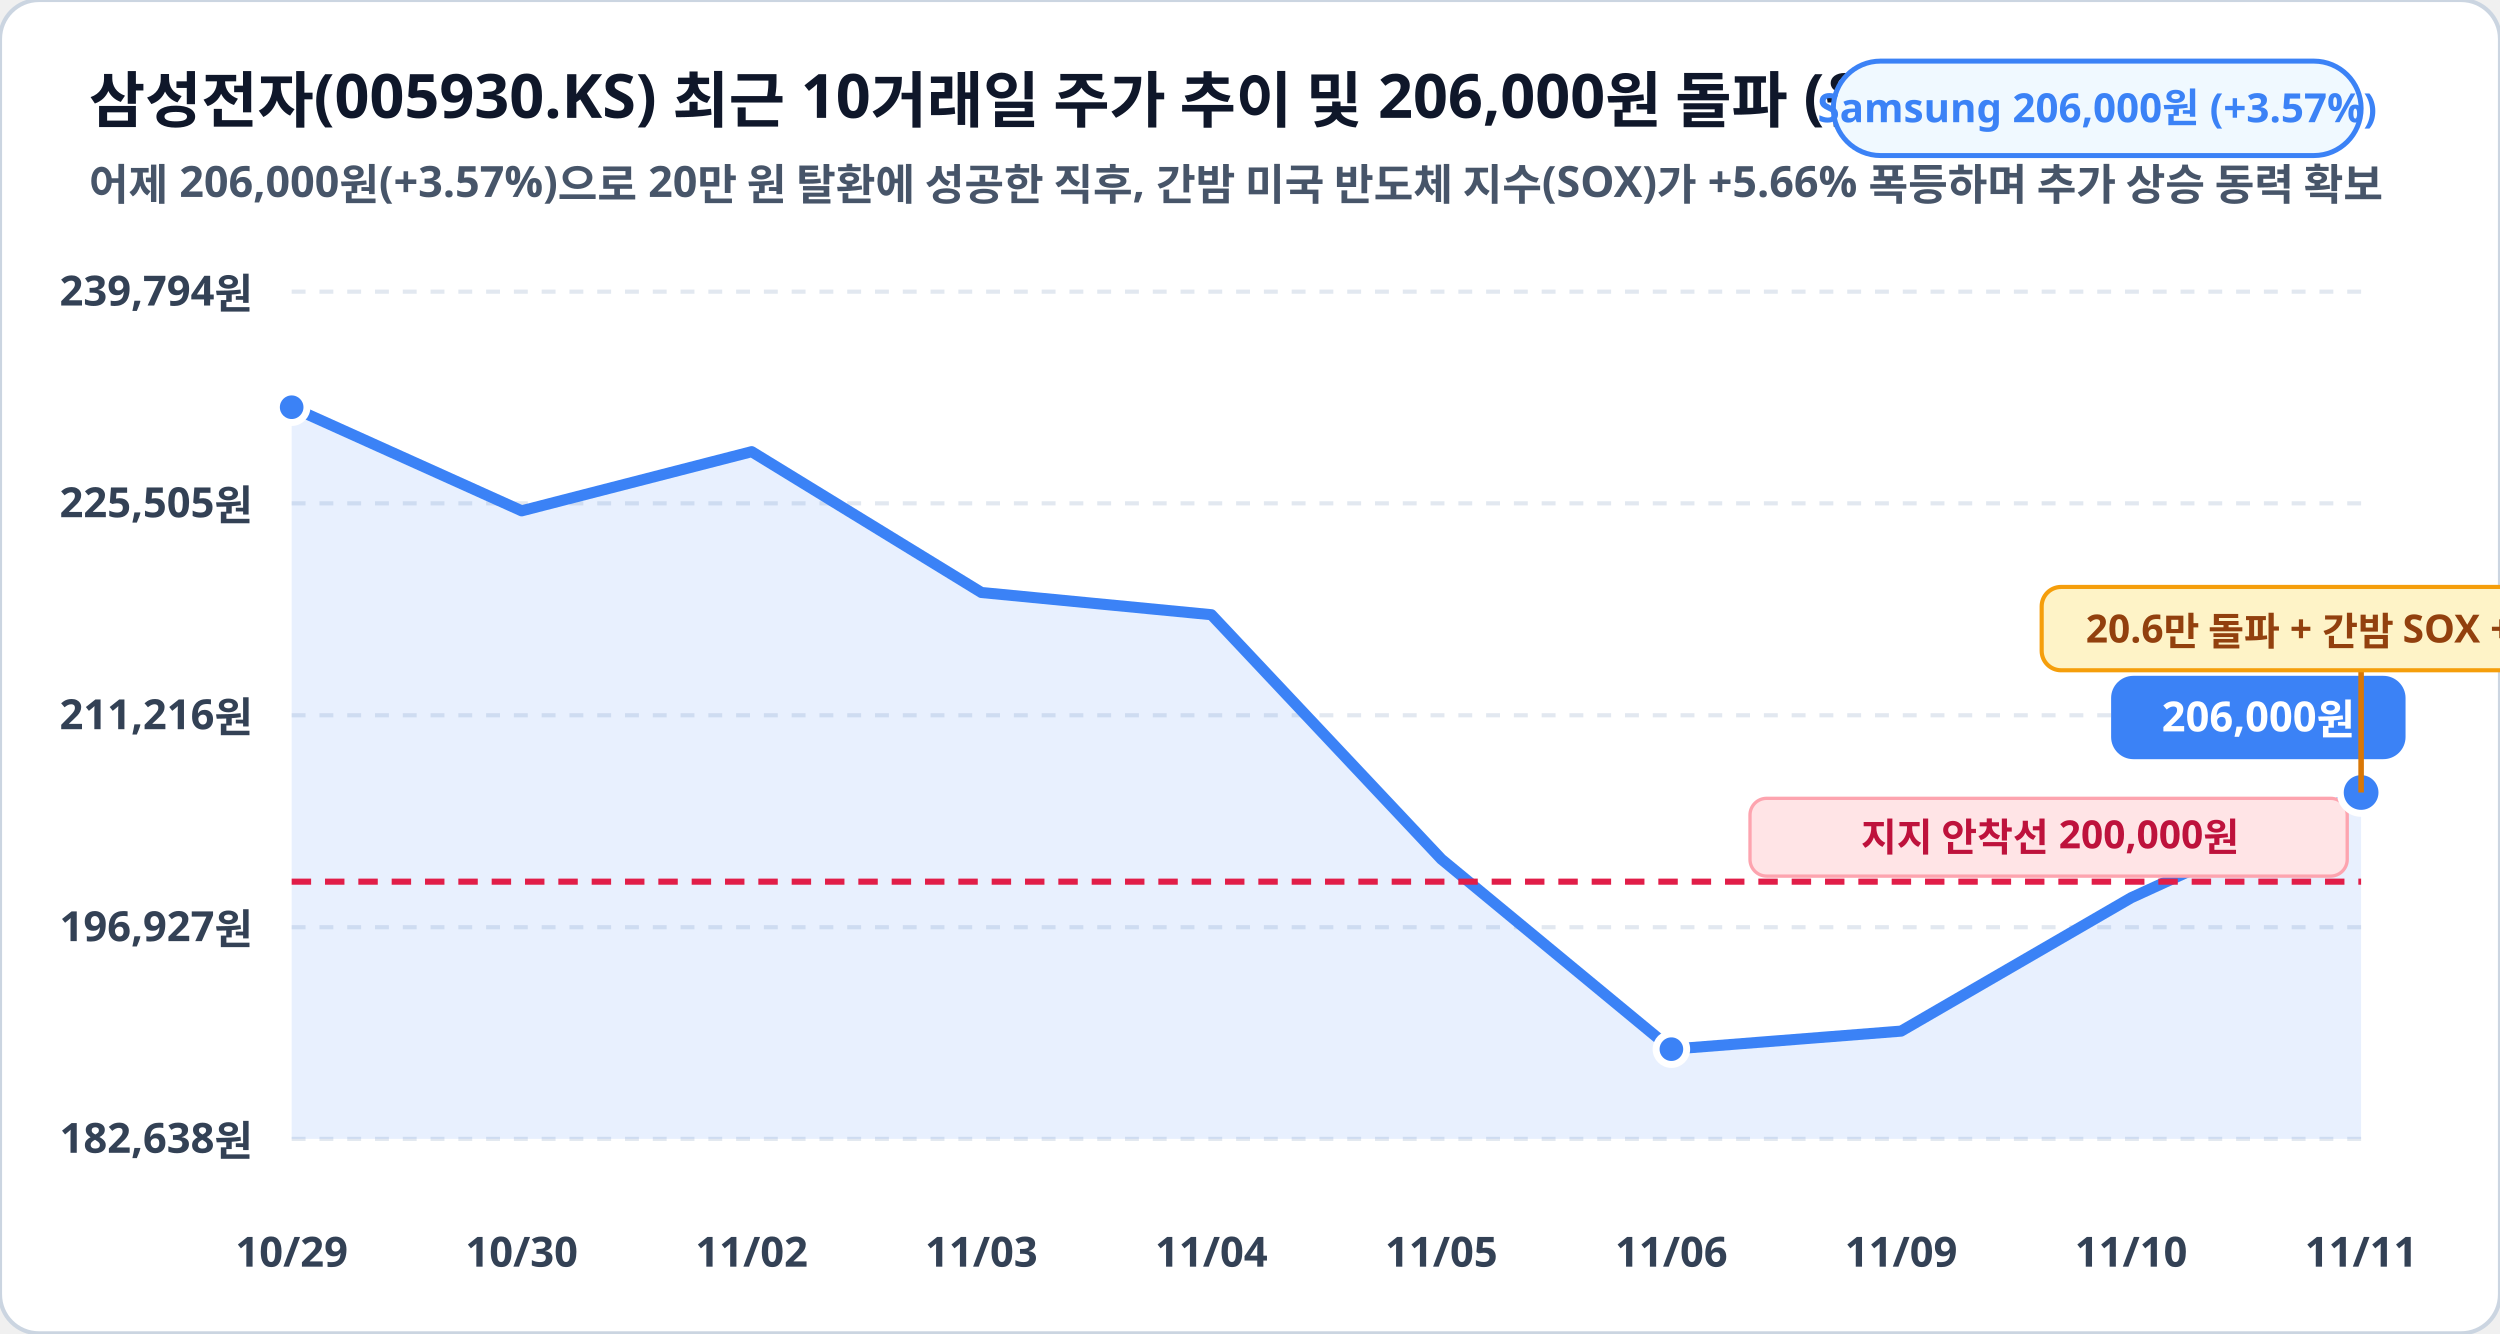
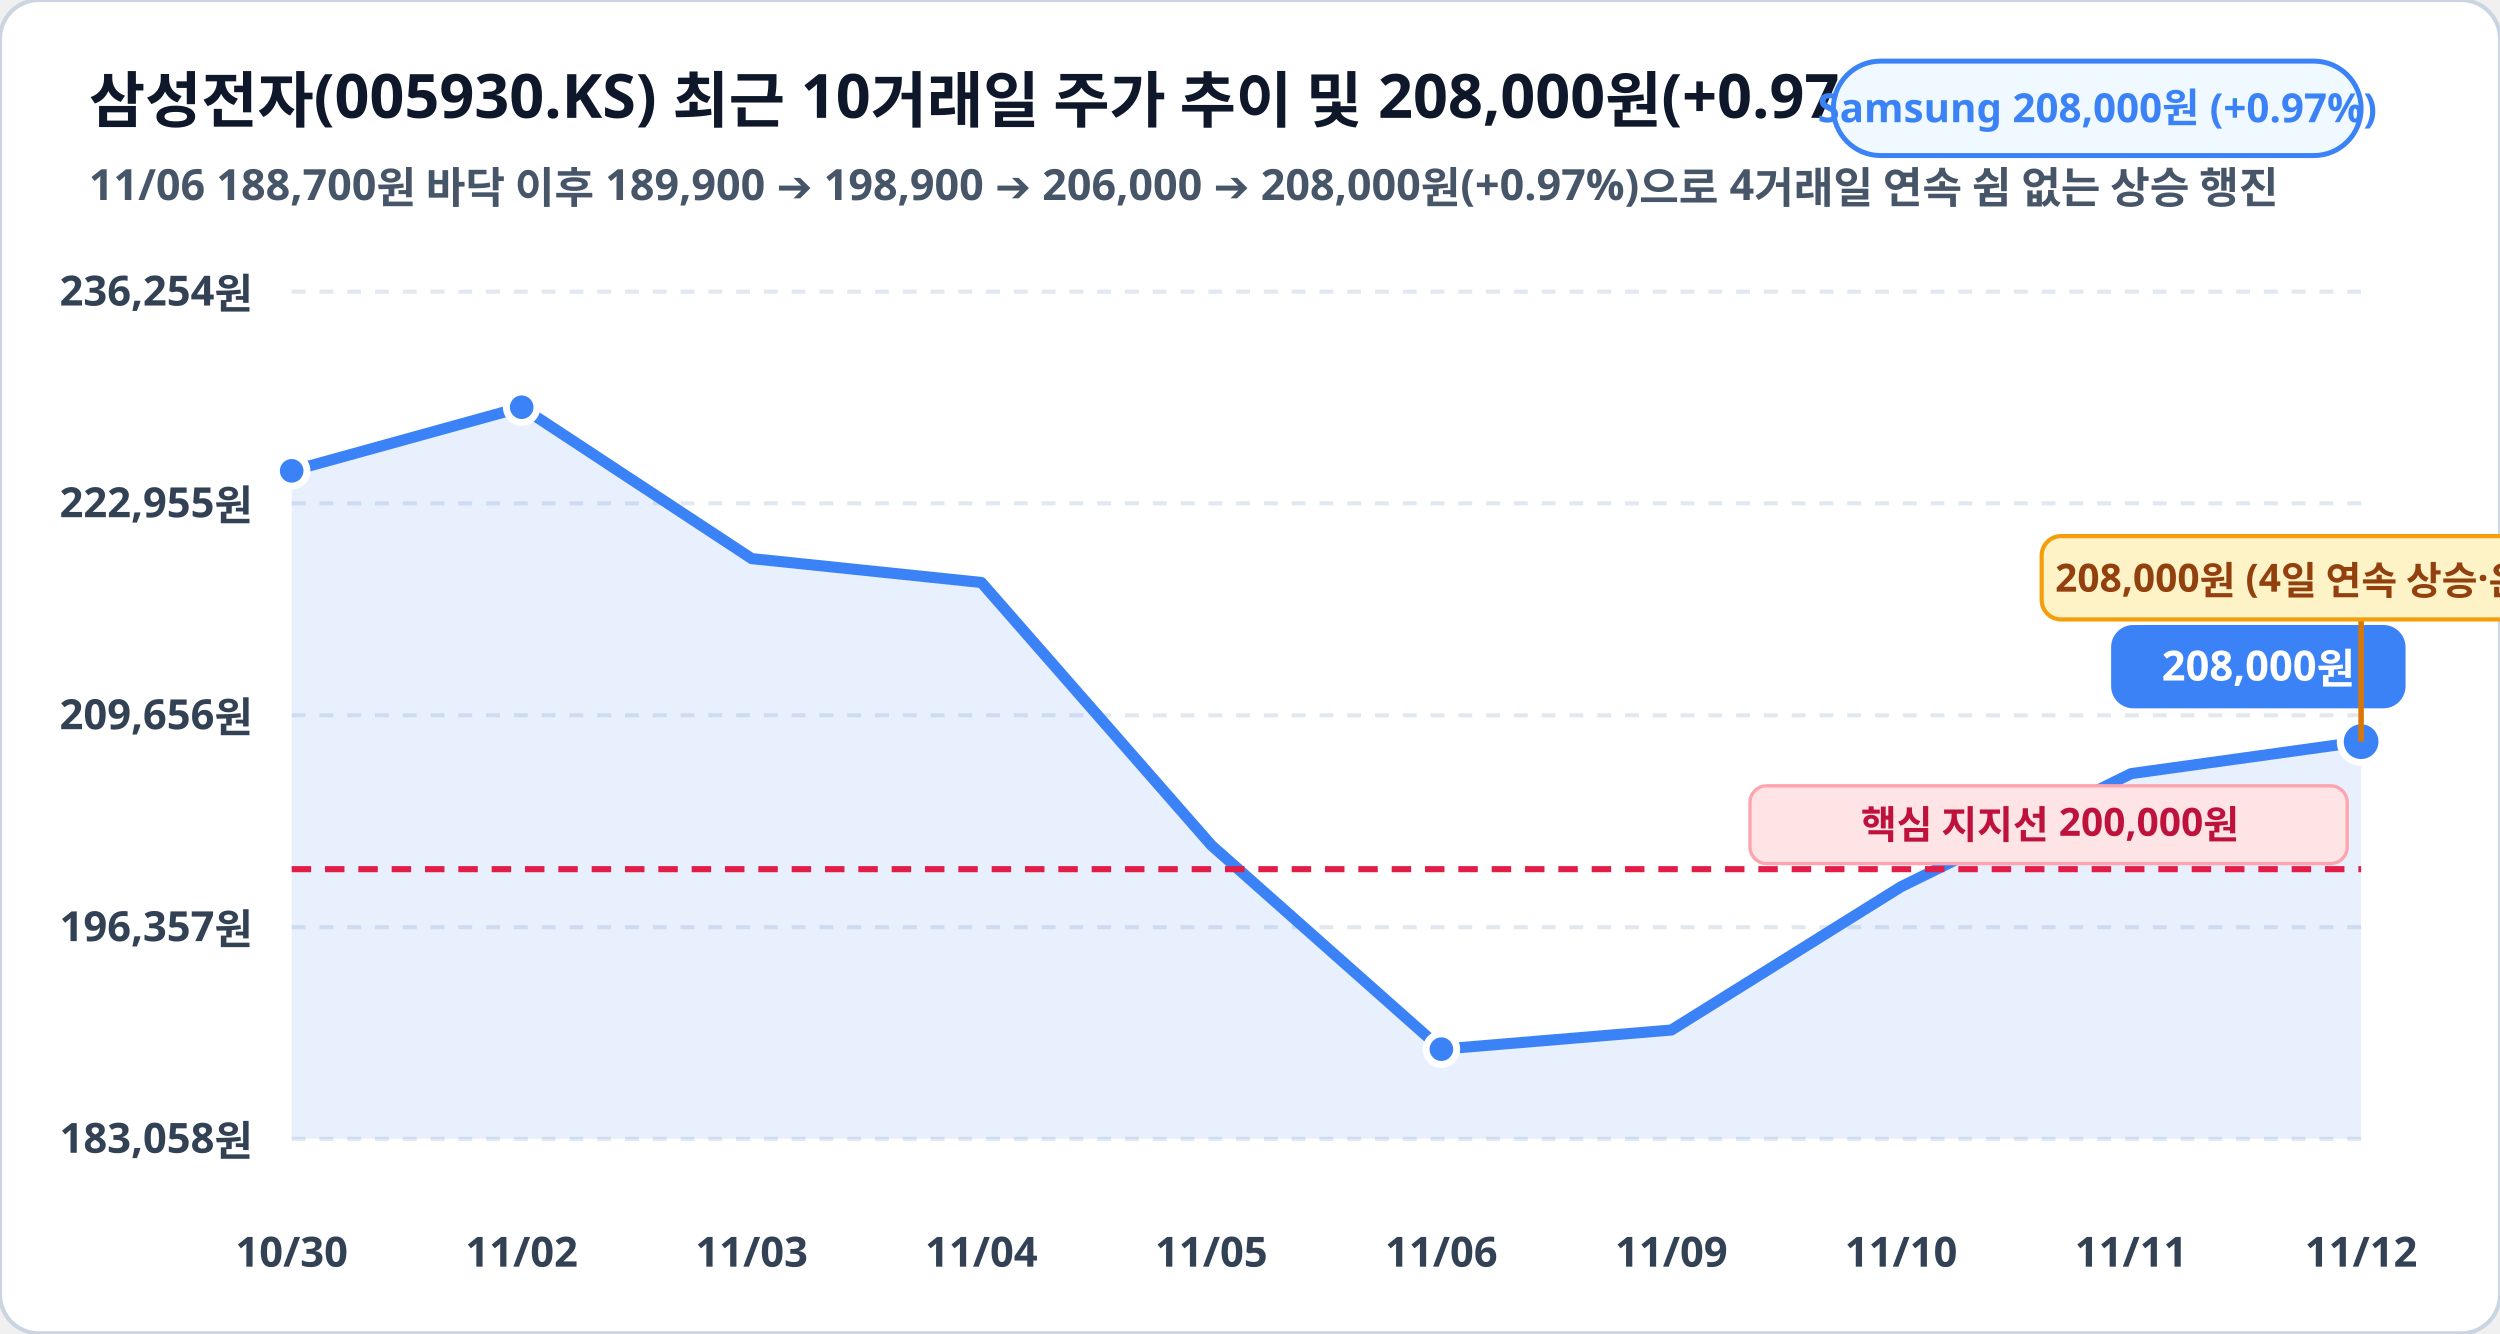
<svg xmlns="http://www.w3.org/2000/svg" viewBox="0 0 900 480" width="100%" height="100%">
  <rect width="900" height="480" rx="14" fill="#ffffff" stroke="#cbd5e1" stroke-width="1.5" />
-   <text x="32" y="44" fill="#0f172a" font-family="Pretendard, sans-serif" font-size="22" font-weight="900">삼성전자(005930.KS) 최근 10거래일 주가 추이 및 206,000원 돌파 (원)</text>
-   <text x="32" y="72" fill="#475569" font-family="Pretendard, sans-serif" font-size="15.5" font-weight="600">어제 206,000원(+3.57%)으로 20만 원 탈환에 성공한 직후, 간밤 미국 반도체 지수(SOX)가 +5.66% 폭등하며 추가 상승 동력 확보</text>
+   <text x="32" y="44" fill="#0f172a" font-family="Pretendard, sans-serif" font-size="22" font-weight="900">삼성전자(005930.KS) 최근 10거래일 주가 추이 및 208,000원(+0.97%) 4연속 상승 (원)</text>
+   <text x="32" y="72" fill="#475569" font-family="Pretendard, sans-serif" font-size="15.5" font-weight="600">11/06 188,700원 바닥 이후 189,900 ➔ 198,900 ➔ 206,000 ➔ 208,000원(+0.97%)으로 4거래일 연속 쉼 없는 상승 행진</text>
  <rect x="660" y="22" width="190" height="34" rx="17" fill="#f0f9ff" stroke="#3b82f6" stroke-width="1.8" />
-   <text x="755" y="44" fill="#3b82f6" font-family="Pretendard, sans-serif" font-size="14.5" font-weight="800" text-anchor="middle">Samsung 206,000원 (+3.57%)</text>
+   <text x="755" y="44" fill="#3b82f6" font-family="Pretendard, sans-serif" font-size="14.5" font-weight="800" text-anchor="middle">Samsung 208,000원 (+0.97%)</text>
  <line x1="105" y1="105.0" x2="850" y2="105.0" stroke="#e2e8f0" stroke-width="1.5" stroke-dasharray="5,5" />
-   <text x="91" y="110.0" fill="#334155" font-family="Pretendard, sans-serif" font-size="15" font-weight="700" text-anchor="end">239,794원</text>
+   <text x="91" y="110.0" fill="#334155" font-family="Pretendard, sans-serif" font-size="15" font-weight="700" text-anchor="end">236,254원</text>
  <line x1="105" y1="181.2" x2="850" y2="181.2" stroke="#e2e8f0" stroke-width="1.5" stroke-dasharray="5,5" />
-   <text x="91" y="186.2" fill="#334155" font-family="Pretendard, sans-serif" font-size="15" font-weight="700" text-anchor="end">225,505원</text>
+   <text x="91" y="186.2" fill="#334155" font-family="Pretendard, sans-serif" font-size="15" font-weight="700" text-anchor="end">222,955원</text>
  <line x1="105" y1="257.5" x2="850" y2="257.5" stroke="#e2e8f0" stroke-width="1.5" stroke-dasharray="5,5" />
-   <text x="91" y="262.5" fill="#334155" font-family="Pretendard, sans-serif" font-size="15" font-weight="700" text-anchor="end">211,216원</text>
+   <text x="91" y="262.5" fill="#334155" font-family="Pretendard, sans-serif" font-size="15" font-weight="700" text-anchor="end">209,656원</text>
  <line x1="105" y1="333.8" x2="850" y2="333.8" stroke="#e2e8f0" stroke-width="1.5" stroke-dasharray="5,5" />
-   <text x="91" y="338.8" fill="#334155" font-family="Pretendard, sans-serif" font-size="15" font-weight="700" text-anchor="end">196,927원</text>
+   <text x="91" y="338.8" fill="#334155" font-family="Pretendard, sans-serif" font-size="15" font-weight="700" text-anchor="end">196,357원</text>
  <line x1="105" y1="410.0" x2="850" y2="410.0" stroke="#e2e8f0" stroke-width="1.5" stroke-dasharray="5,5" />
-   <text x="91" y="415.0" fill="#334155" font-family="Pretendard, sans-serif" font-size="15" font-weight="700" text-anchor="end">182,638원</text>
-   <polygon points="105.0,410.0 105.0,146.6 187.8,183.9 270.6,162.6 353.3,213.3 436.1,221.3 518.9,309.3 601.7,377.7 684.4,371.2 767.2,323.2 850.0,285.3 850.0,410.0" fill="#3b82f6" fill-opacity="0.12" />
-   <polyline fill="none" stroke="#3b82f6" stroke-width="4" stroke-linecap="round" stroke-linejoin="round" points="105.0,146.6 187.8,183.9 270.6,162.6 353.3,213.3 436.1,221.3 518.9,309.3 601.7,377.7 684.4,371.2 767.2,323.2 850.0,285.3" />
-   <line x1="105" y1="317.4" x2="850" y2="317.4" stroke="#e11d48" stroke-width="2.2" stroke-dasharray="7,5" />
-   <rect x="630" y="287.4" width="215" height="28" rx="6" fill="#ffe4e6" stroke="#fda4af" stroke-width="1.2" />
-   <text x="738" y="306.4" fill="#be123c" font-family="Pretendard, sans-serif" font-size="14" font-weight="800" text-anchor="middle">지지 안착선 200,000원</text>
-   <circle cx="105.0" cy="146.6" r="5.5" fill="#3b82f6" stroke="#ffffff" stroke-width="2.5" />
-   <circle cx="601.7" cy="377.7" r="5.5" fill="#3b82f6" stroke="#ffffff" stroke-width="2.5" />
-   <circle cx="850.0" cy="285.3" r="7.5" fill="#3b82f6" stroke="#ffffff" stroke-width="2.5" />
-   <rect x="760.0" y="243.3" width="106" height="30" rx="8" fill="#3b82f6" />
-   <text x="813.0" y="263.3" fill="#ffffff" font-family="Pretendard, sans-serif" font-size="15" font-weight="800" text-anchor="middle">206,000원</text>
-   <line x1="850.0" y1="285.3" x2="850.0" y2="241.3" stroke="#d97706" stroke-width="2" />
-   <rect x="735.0" y="211.3" width="230" height="30" rx="7" fill="#fef3c7" stroke="#f59e0b" stroke-width="1.5" />
-   <text x="850.0" y="231.3" fill="#92400e" font-family="Pretendard, sans-serif" font-size="14" font-weight="800" text-anchor="middle">20.6만 돌파 + 간밤 SOX +5.66%!</text>
-   <text x="105.0" y="456" fill="#334155" font-family="Pretendard, sans-serif" font-size="15" font-weight="700" text-anchor="middle">10/29</text>
-   <text x="187.8" y="456" fill="#334155" font-family="Pretendard, sans-serif" font-size="15" font-weight="700" text-anchor="middle">10/30</text>
-   <text x="270.6" y="456" fill="#334155" font-family="Pretendard, sans-serif" font-size="15" font-weight="700" text-anchor="middle">11/02</text>
-   <text x="353.3" y="456" fill="#334155" font-family="Pretendard, sans-serif" font-size="15" font-weight="700" text-anchor="middle">11/03</text>
-   <text x="436.1" y="456" fill="#334155" font-family="Pretendard, sans-serif" font-size="15" font-weight="700" text-anchor="middle">11/04</text>
-   <text x="518.9" y="456" fill="#334155" font-family="Pretendard, sans-serif" font-size="15" font-weight="700" text-anchor="middle">11/05</text>
-   <text x="601.7" y="456" fill="#334155" font-family="Pretendard, sans-serif" font-size="15" font-weight="700" text-anchor="middle">11/06</text>
-   <text x="684.4" y="456" fill="#334155" font-family="Pretendard, sans-serif" font-size="15" font-weight="700" text-anchor="middle">11/09</text>
-   <text x="767.2" y="456" fill="#334155" font-family="Pretendard, sans-serif" font-size="15" font-weight="700" text-anchor="middle">11/10</text>
-   <text x="850.0" y="456" fill="#334155" font-family="Pretendard, sans-serif" font-size="15" font-weight="700" text-anchor="middle">11/11</text>
+   <text x="91" y="415.0" fill="#334155" font-family="Pretendard, sans-serif" font-size="15" font-weight="700" text-anchor="end">183,058원</text>
+   <polygon points="105.0,410.0 105.0,169.5 187.8,146.6 270.6,201.1 353.3,209.7 436.1,304.3 518.9,377.7 601.7,370.8 684.4,319.2 767.2,278.5 850.0,267.0 850.0,410.0" fill="#3b82f6" fill-opacity="0.12" />
+   <polyline fill="none" stroke="#3b82f6" stroke-width="4" stroke-linecap="round" stroke-linejoin="round" points="105.0,169.5 187.8,146.6 270.6,201.1 353.3,209.7 436.1,304.3 518.9,377.7 601.7,370.8 684.4,319.2 767.2,278.5 850.0,267.0" />
+   <line x1="105" y1="312.9" x2="850" y2="312.9" stroke="#e11d48" stroke-width="2.2" stroke-dasharray="7,5" />
+   <rect x="630" y="282.9" width="215" height="28" rx="6" fill="#ffe4e6" stroke="#fda4af" stroke-width="1.2" />
+   <text x="738" y="301.9" fill="#be123c" font-family="Pretendard, sans-serif" font-size="14" font-weight="800" text-anchor="middle">핵심 지지선 200,000원</text>
+   <circle cx="105.0" cy="169.5" r="5.5" fill="#3b82f6" stroke="#ffffff" stroke-width="2.5" />
+   <circle cx="187.8" cy="146.6" r="5.5" fill="#3b82f6" stroke="#ffffff" stroke-width="2.5" />
+   <circle cx="518.9" cy="377.7" r="5.5" fill="#3b82f6" stroke="#ffffff" stroke-width="2.5" />
+   <circle cx="850.0" cy="267.0" r="7.5" fill="#3b82f6" stroke="#ffffff" stroke-width="2.5" />
+   <rect x="760.0" y="225.0" width="106" height="30" rx="8" fill="#3b82f6" />
+   <text x="813.0" y="245.0" fill="#ffffff" font-family="Pretendard, sans-serif" font-size="15" font-weight="800" text-anchor="middle">208,000원</text>
+   <line x1="850.0" y1="267.0" x2="850.0" y2="223.0" stroke="#d97706" stroke-width="2" />
+   <rect x="735.0" y="193.0" width="230" height="30" rx="7" fill="#fef3c7" stroke="#f59e0b" stroke-width="1.5" />
+   <text x="850.0" y="213.0" fill="#92400e" font-family="Pretendard, sans-serif" font-size="14" font-weight="800" text-anchor="middle">208,000원 (4일 연속 상승·온양5라인)</text>
+   <text x="105.0" y="456" fill="#334155" font-family="Pretendard, sans-serif" font-size="15" font-weight="700" text-anchor="middle">10/30</text>
+   <text x="187.8" y="456" fill="#334155" font-family="Pretendard, sans-serif" font-size="15" font-weight="700" text-anchor="middle">11/02</text>
+   <text x="270.6" y="456" fill="#334155" font-family="Pretendard, sans-serif" font-size="15" font-weight="700" text-anchor="middle">11/03</text>
+   <text x="353.3" y="456" fill="#334155" font-family="Pretendard, sans-serif" font-size="15" font-weight="700" text-anchor="middle">11/04</text>
+   <text x="436.1" y="456" fill="#334155" font-family="Pretendard, sans-serif" font-size="15" font-weight="700" text-anchor="middle">11/05</text>
+   <text x="518.9" y="456" fill="#334155" font-family="Pretendard, sans-serif" font-size="15" font-weight="700" text-anchor="middle">11/06</text>
+   <text x="601.7" y="456" fill="#334155" font-family="Pretendard, sans-serif" font-size="15" font-weight="700" text-anchor="middle">11/09</text>
+   <text x="684.4" y="456" fill="#334155" font-family="Pretendard, sans-serif" font-size="15" font-weight="700" text-anchor="middle">11/10</text>
+   <text x="767.2" y="456" fill="#334155" font-family="Pretendard, sans-serif" font-size="15" font-weight="700" text-anchor="middle">11/11</text>
+   <text x="850.0" y="456" fill="#334155" font-family="Pretendard, sans-serif" font-size="15" font-weight="700" text-anchor="middle">11/12</text>
</svg>
